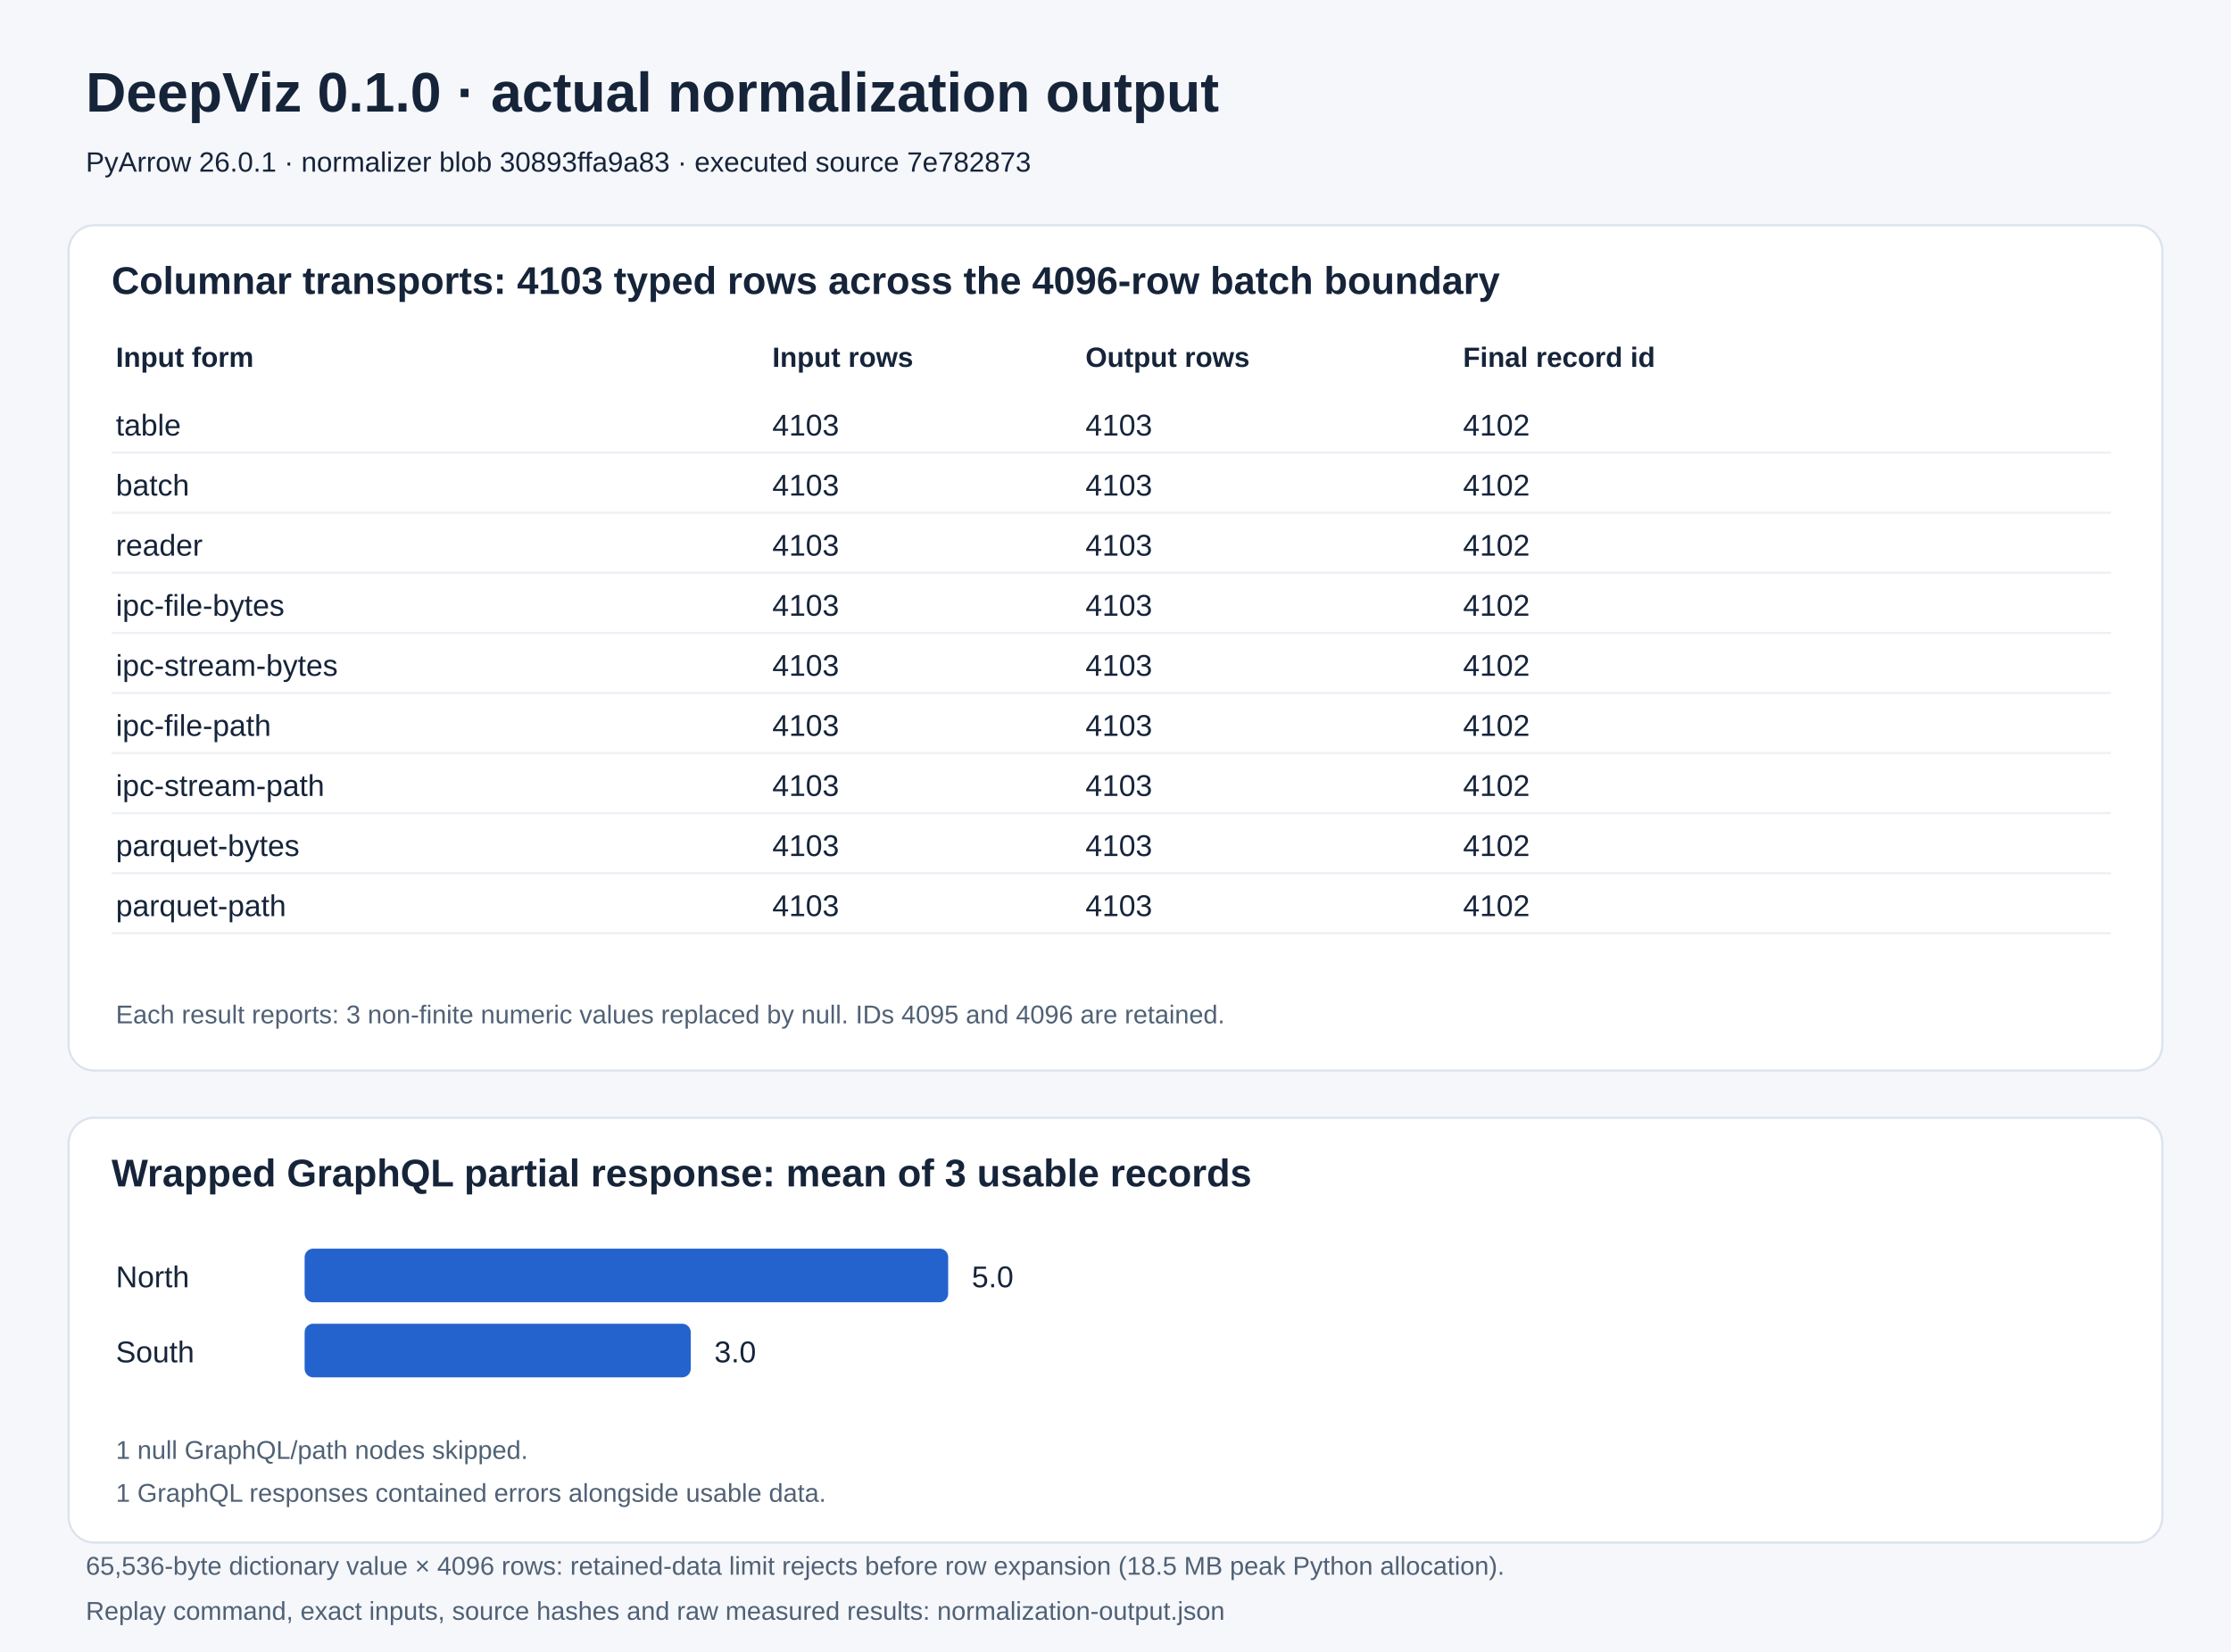
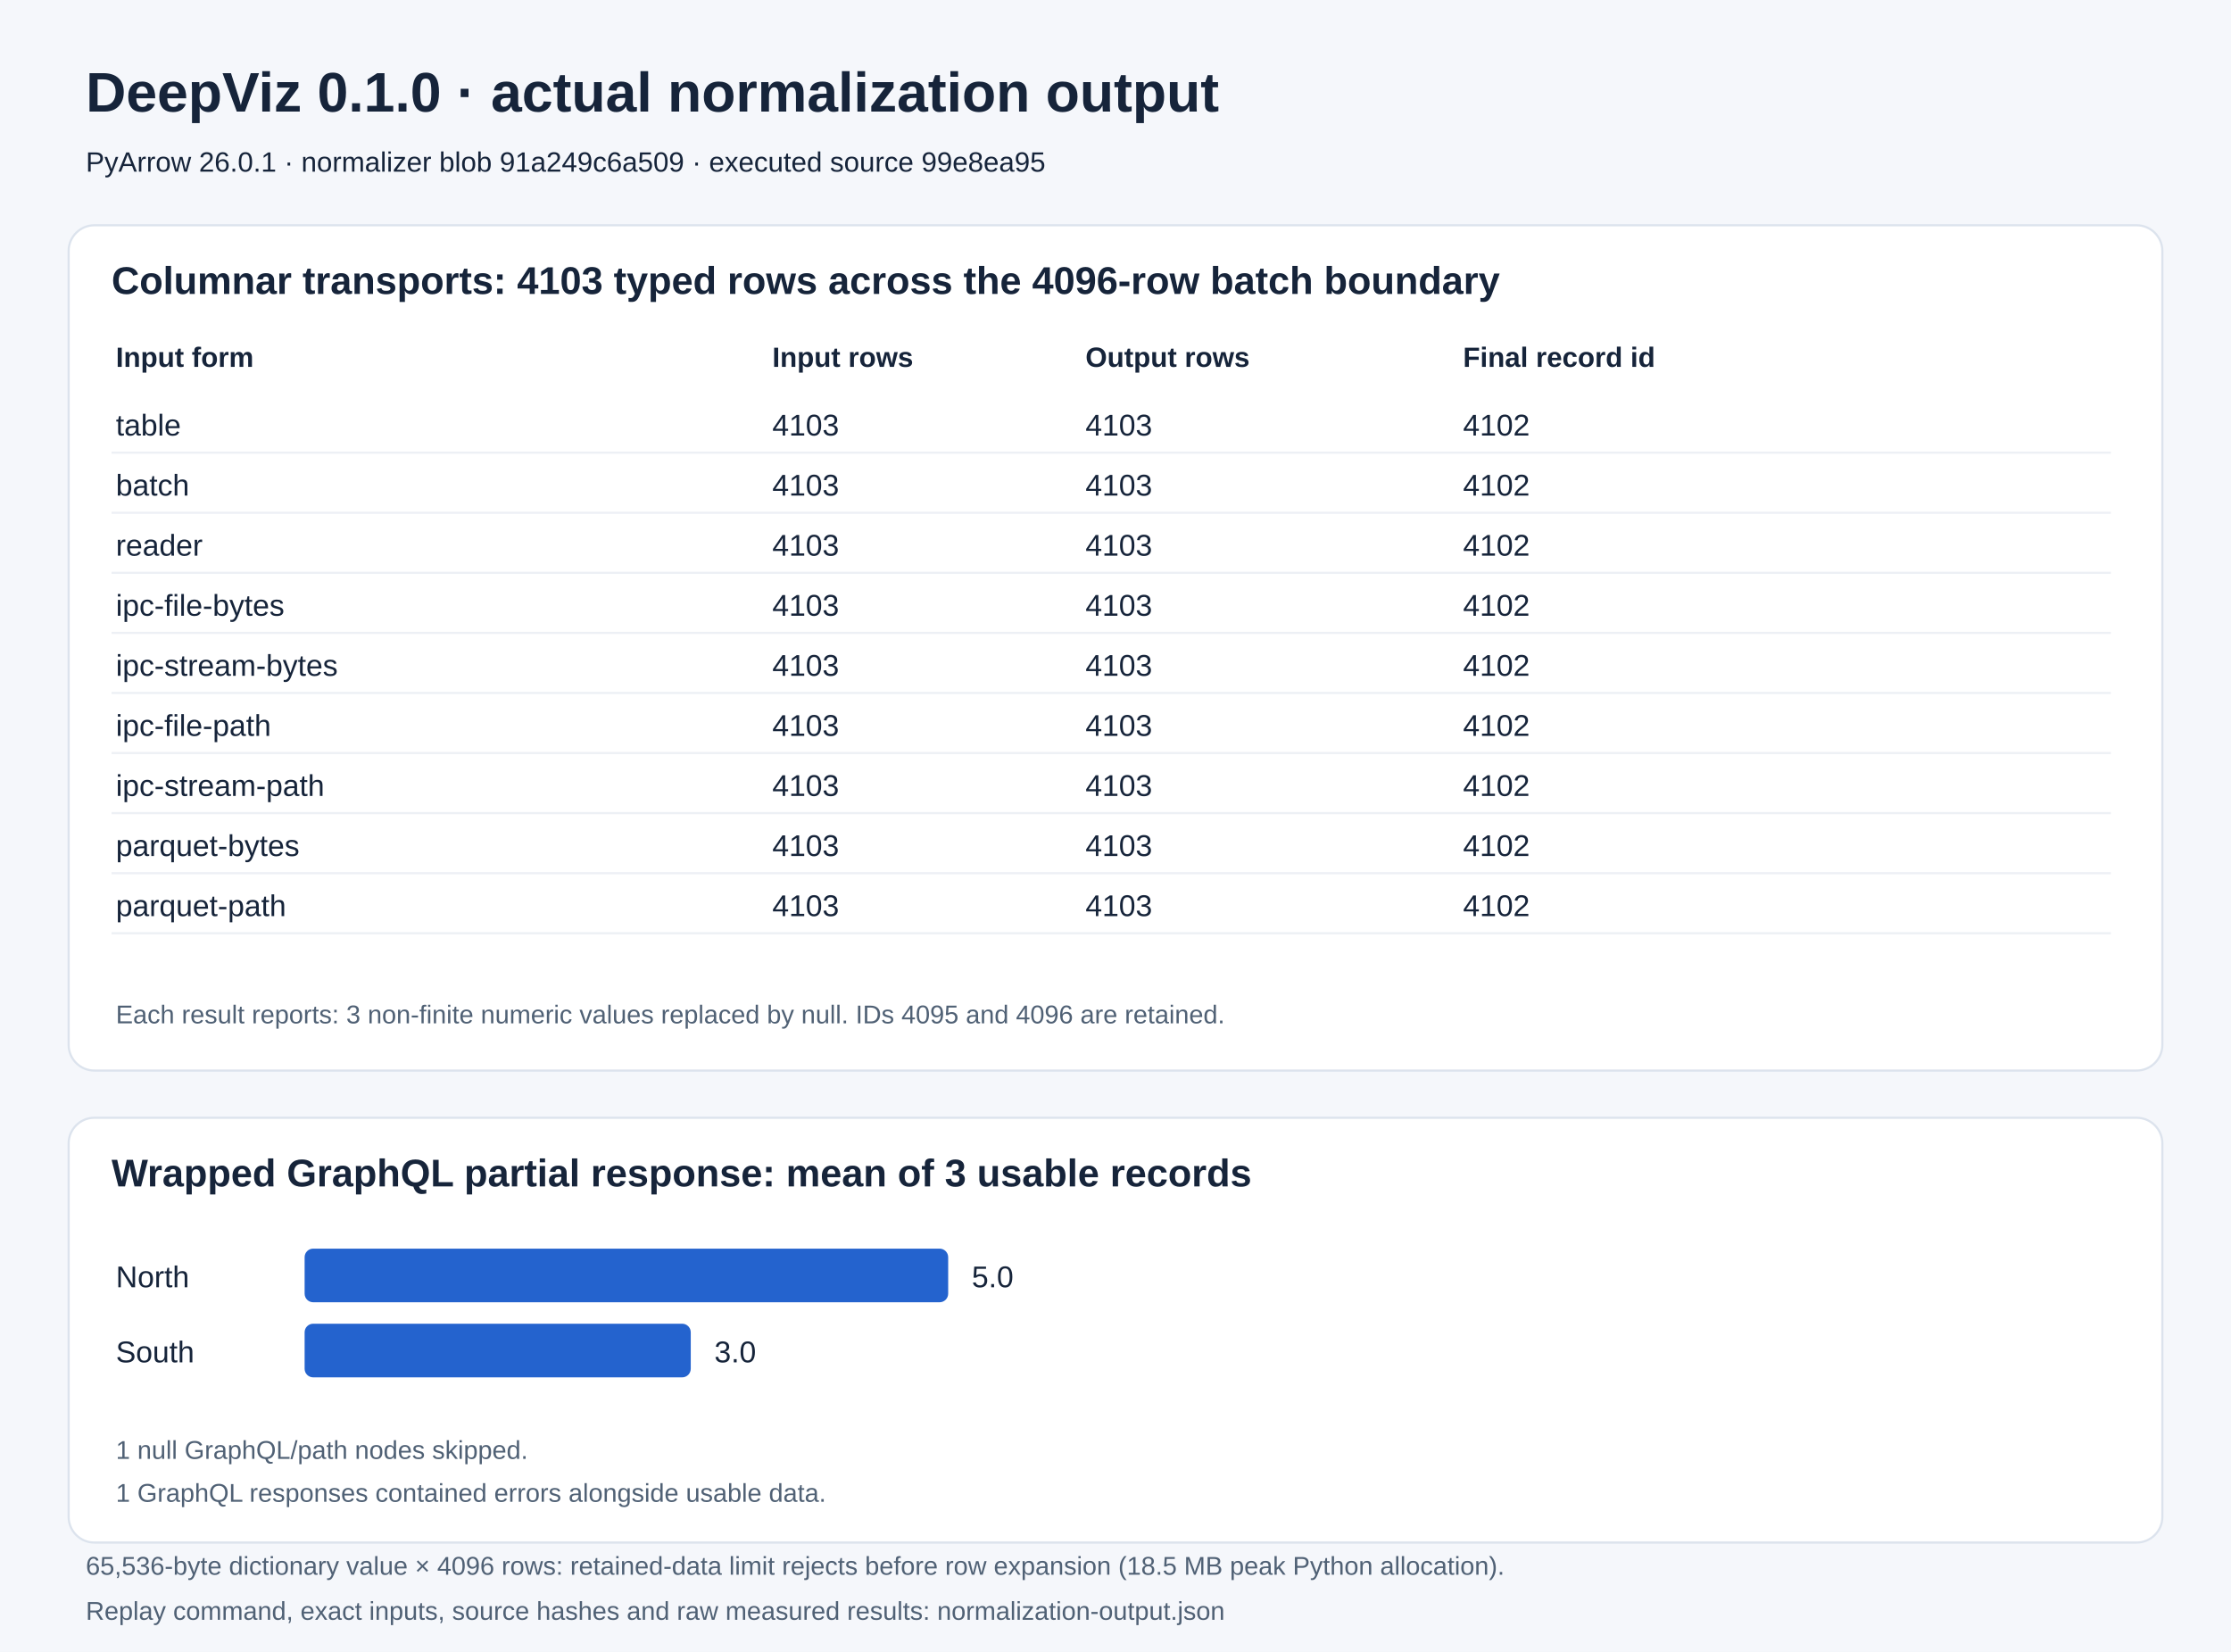
<svg xmlns="http://www.w3.org/2000/svg" width="1040" height="770" viewBox="0 0 1040 770" role="img" aria-labelledby="title desc">
  <rect width="1040" height="770" fill="#f5f7fb" />
  <g font-family="Segoe UI,Arial,sans-serif" fill="#16243a">
    <text x="40" y="52" font-size="26" font-weight="700">DeepViz 0.1.0 · actual normalization output</text>
-     <text x="40" y="80" font-size="13">PyArrow 26.0.1 · normalizer blob 30893ffa9a83 · executed source 7e782873</text>
+     <text x="40" y="80" font-size="13">PyArrow 26.0.1 · normalizer blob 91a249c6a509 · executed source 99e8ea95</text>
    <rect x="32" y="105" width="976" height="394" rx="12" fill="white" stroke="#dce3ed" />
    <text x="52" y="137" font-size="18" font-weight="700">Columnar transports: 4103 typed rows across the 4096-row batch boundary</text>
    <text x="54" y="171" font-size="13" font-weight="700">Input form</text>
    <text x="360" y="171" font-size="13" font-weight="700">Input rows</text>
    <text x="506" y="171" font-size="13" font-weight="700">Output rows</text>
    <text x="682" y="171" font-size="13" font-weight="700">Final record id</text>
    <path d="M52 211H984" stroke="#edf0f5" />
    <text x="54" y="203" font-size="14">table</text>
    <text x="360" y="203" font-size="14">4103</text>
    <text x="506" y="203" font-size="14">4103</text>
    <text x="682" y="203" font-size="14">4102</text>
    <path d="M52 239H984" stroke="#edf0f5" />
    <text x="54" y="231" font-size="14">batch</text>
    <text x="360" y="231" font-size="14">4103</text>
    <text x="506" y="231" font-size="14">4103</text>
    <text x="682" y="231" font-size="14">4102</text>
    <path d="M52 267H984" stroke="#edf0f5" />
    <text x="54" y="259" font-size="14">reader</text>
    <text x="360" y="259" font-size="14">4103</text>
    <text x="506" y="259" font-size="14">4103</text>
    <text x="682" y="259" font-size="14">4102</text>
    <path d="M52 295H984" stroke="#edf0f5" />
    <text x="54" y="287" font-size="14">ipc-file-bytes</text>
    <text x="360" y="287" font-size="14">4103</text>
    <text x="506" y="287" font-size="14">4103</text>
    <text x="682" y="287" font-size="14">4102</text>
    <path d="M52 323H984" stroke="#edf0f5" />
    <text x="54" y="315" font-size="14">ipc-stream-bytes</text>
    <text x="360" y="315" font-size="14">4103</text>
    <text x="506" y="315" font-size="14">4103</text>
    <text x="682" y="315" font-size="14">4102</text>
    <path d="M52 351H984" stroke="#edf0f5" />
    <text x="54" y="343" font-size="14">ipc-file-path</text>
    <text x="360" y="343" font-size="14">4103</text>
    <text x="506" y="343" font-size="14">4103</text>
    <text x="682" y="343" font-size="14">4102</text>
    <path d="M52 379H984" stroke="#edf0f5" />
    <text x="54" y="371" font-size="14">ipc-stream-path</text>
    <text x="360" y="371" font-size="14">4103</text>
    <text x="506" y="371" font-size="14">4103</text>
    <text x="682" y="371" font-size="14">4102</text>
    <path d="M52 407H984" stroke="#edf0f5" />
    <text x="54" y="399" font-size="14">parquet-bytes</text>
    <text x="360" y="399" font-size="14">4103</text>
    <text x="506" y="399" font-size="14">4103</text>
    <text x="682" y="399" font-size="14">4102</text>
    <path d="M52 435H984" stroke="#edf0f5" />
    <text x="54" y="427" font-size="14">parquet-path</text>
    <text x="360" y="427" font-size="14">4103</text>
    <text x="506" y="427" font-size="14">4103</text>
    <text x="682" y="427" font-size="14">4102</text>
    <text x="54" y="477" font-size="12" fill="#506175">Each result reports: 3 non-finite numeric values replaced by null. IDs 4095 and 4096 are retained.</text>
    <rect x="32" y="521" width="976" height="198" rx="12" fill="white" stroke="#dce3ed" />
    <text x="52" y="553" font-size="18" font-weight="700">Wrapped GraphQL partial response: mean of 3 usable records</text>
    <text x="54" y="600" font-size="14">North</text>
    <rect x="142" y="582" width="300.0" height="25" rx="4" fill="#2463ce" />
    <text x="453.0" y="600" font-size="14">5.0</text>
    <text x="54" y="635" font-size="14">South</text>
    <rect x="142" y="617" width="180.0" height="25" rx="4" fill="#2463ce" />
    <text x="333.0" y="635" font-size="14">3.0</text>
    <text x="54" y="680" font-size="12" fill="#506175">1 null GraphQL/path nodes skipped.</text>
    <text x="54" y="700" font-size="12" fill="#506175">1 GraphQL responses contained errors alongside usable data.</text>
    <text x="40" y="734" font-size="12" fill="#506175">65,536-byte dictionary value × 4096 rows: retained-data limit rejects before row expansion (18.5 MB peak Python allocation).</text>
    <text x="40" y="755" font-size="12" fill="#506175">Replay command, exact inputs, source hashes and raw measured results: normalization-output.json</text>
  </g>
</svg>
